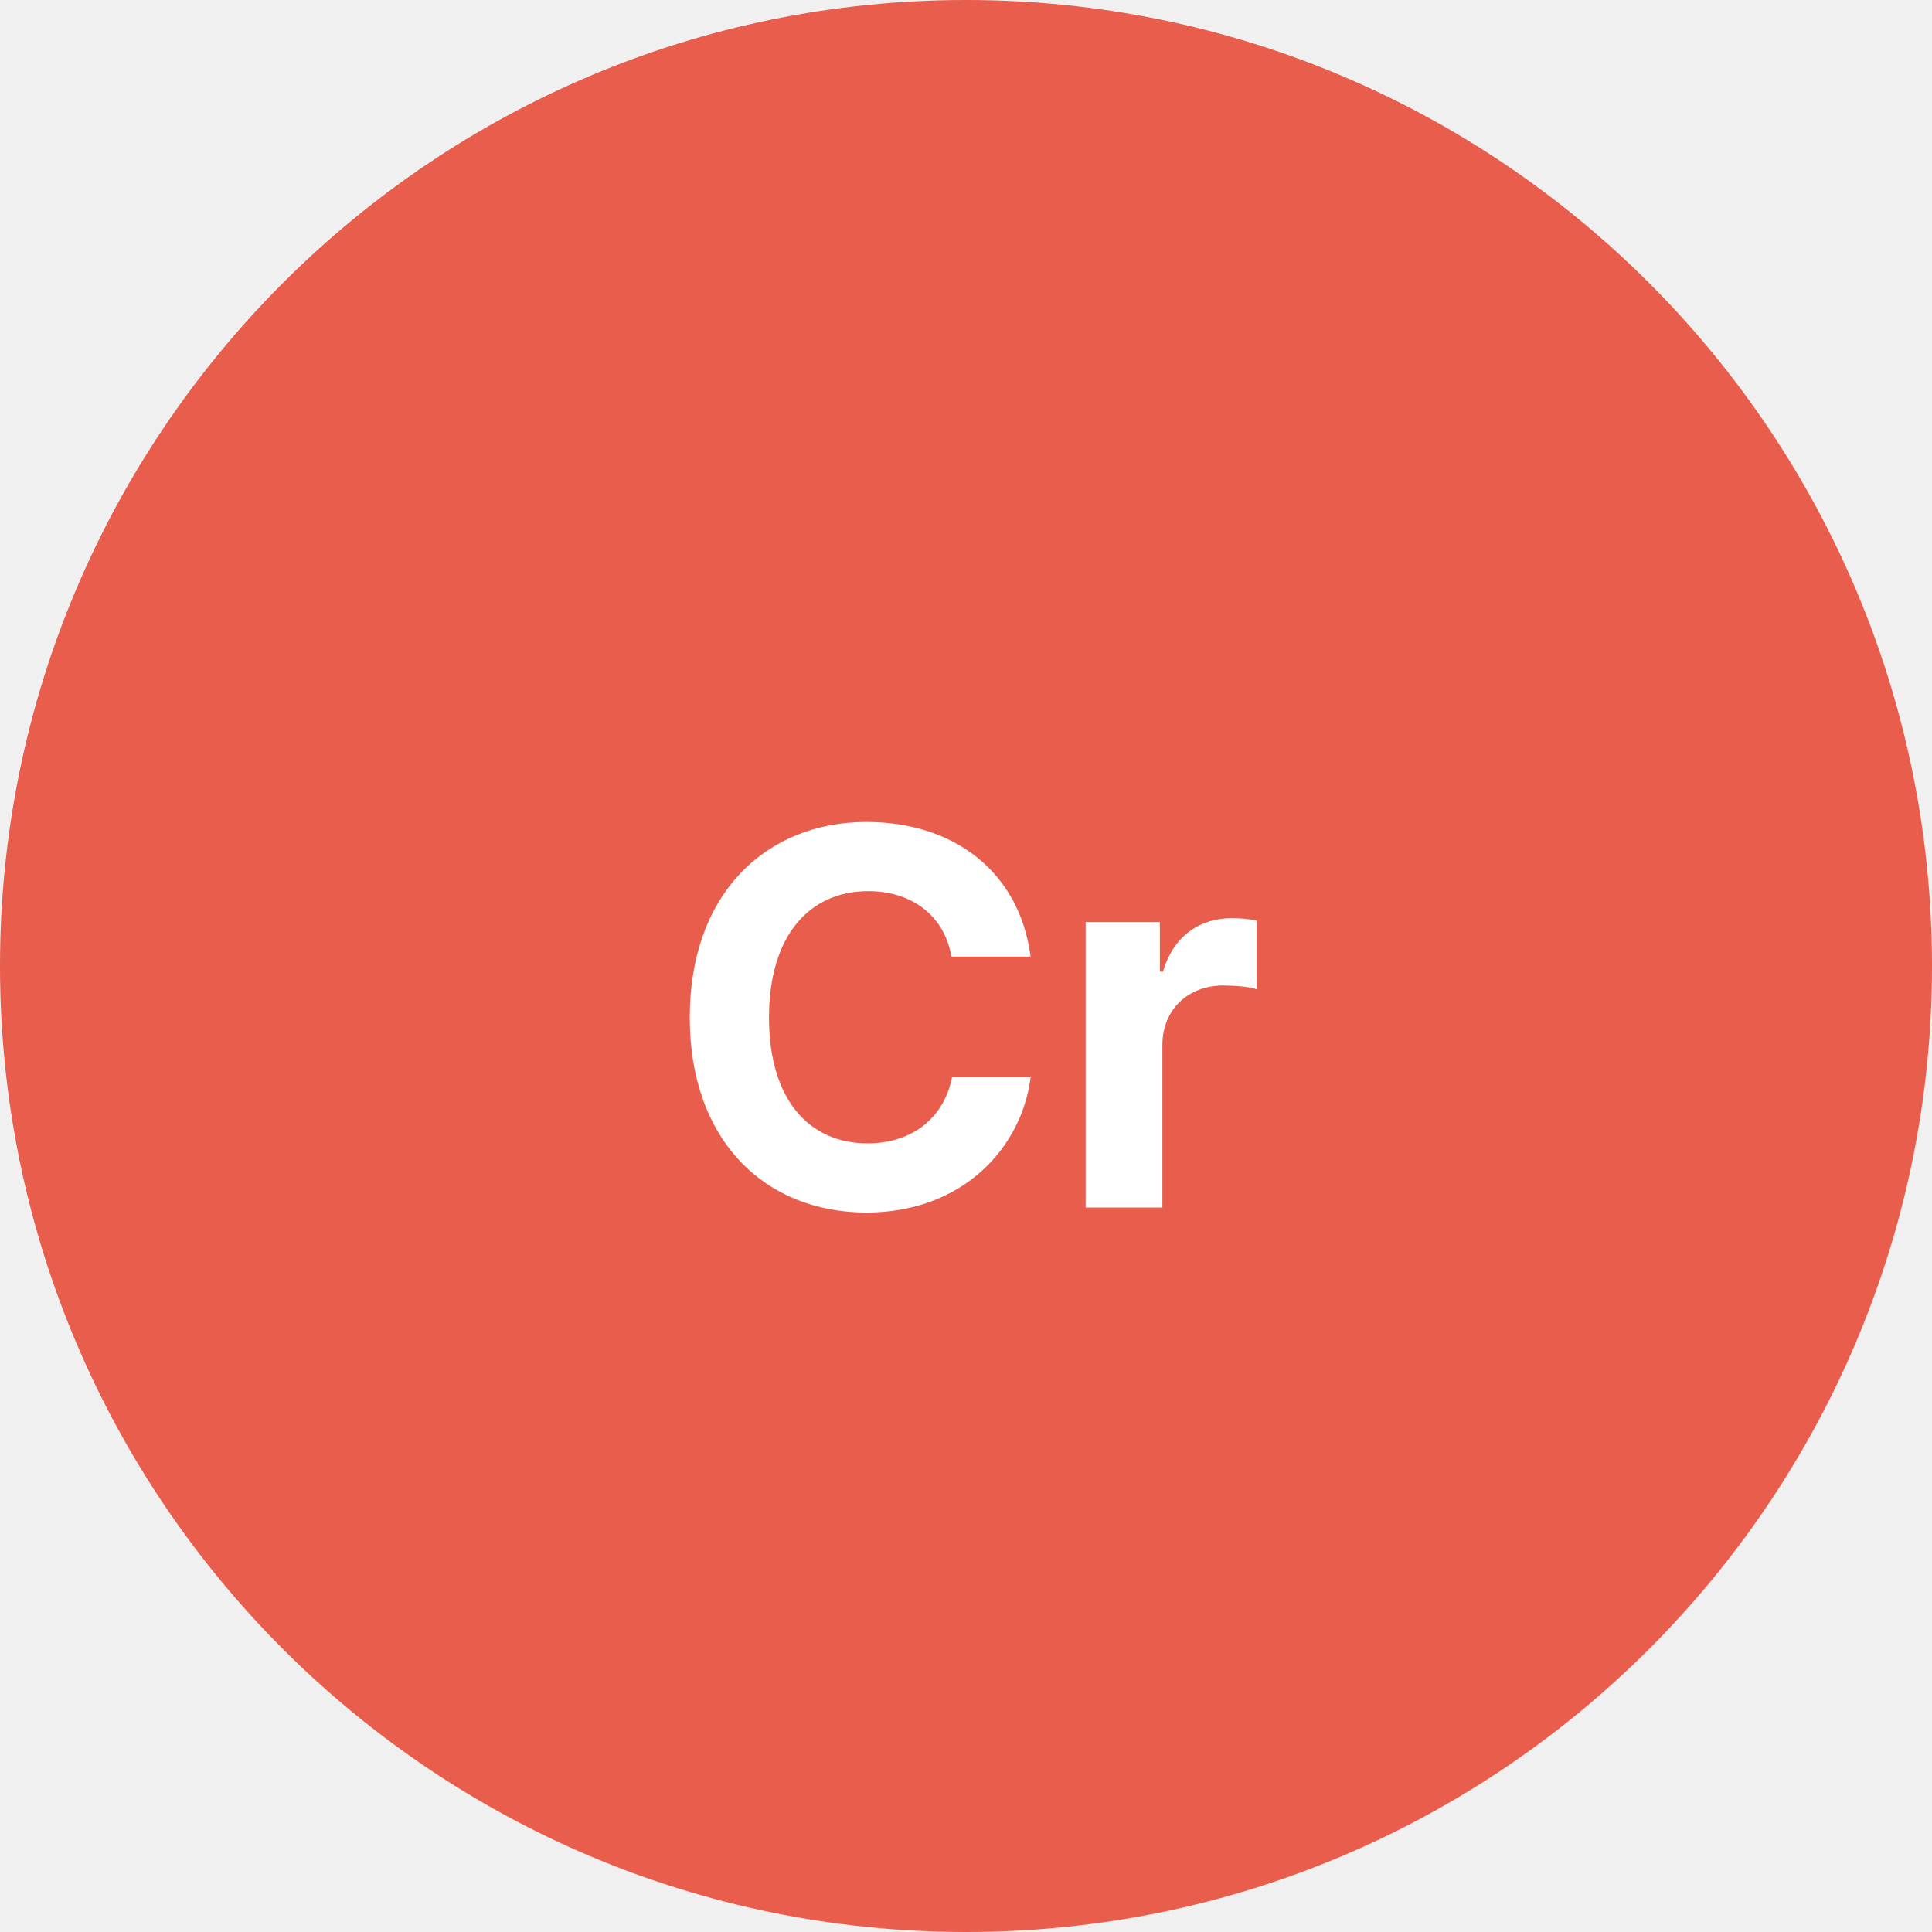
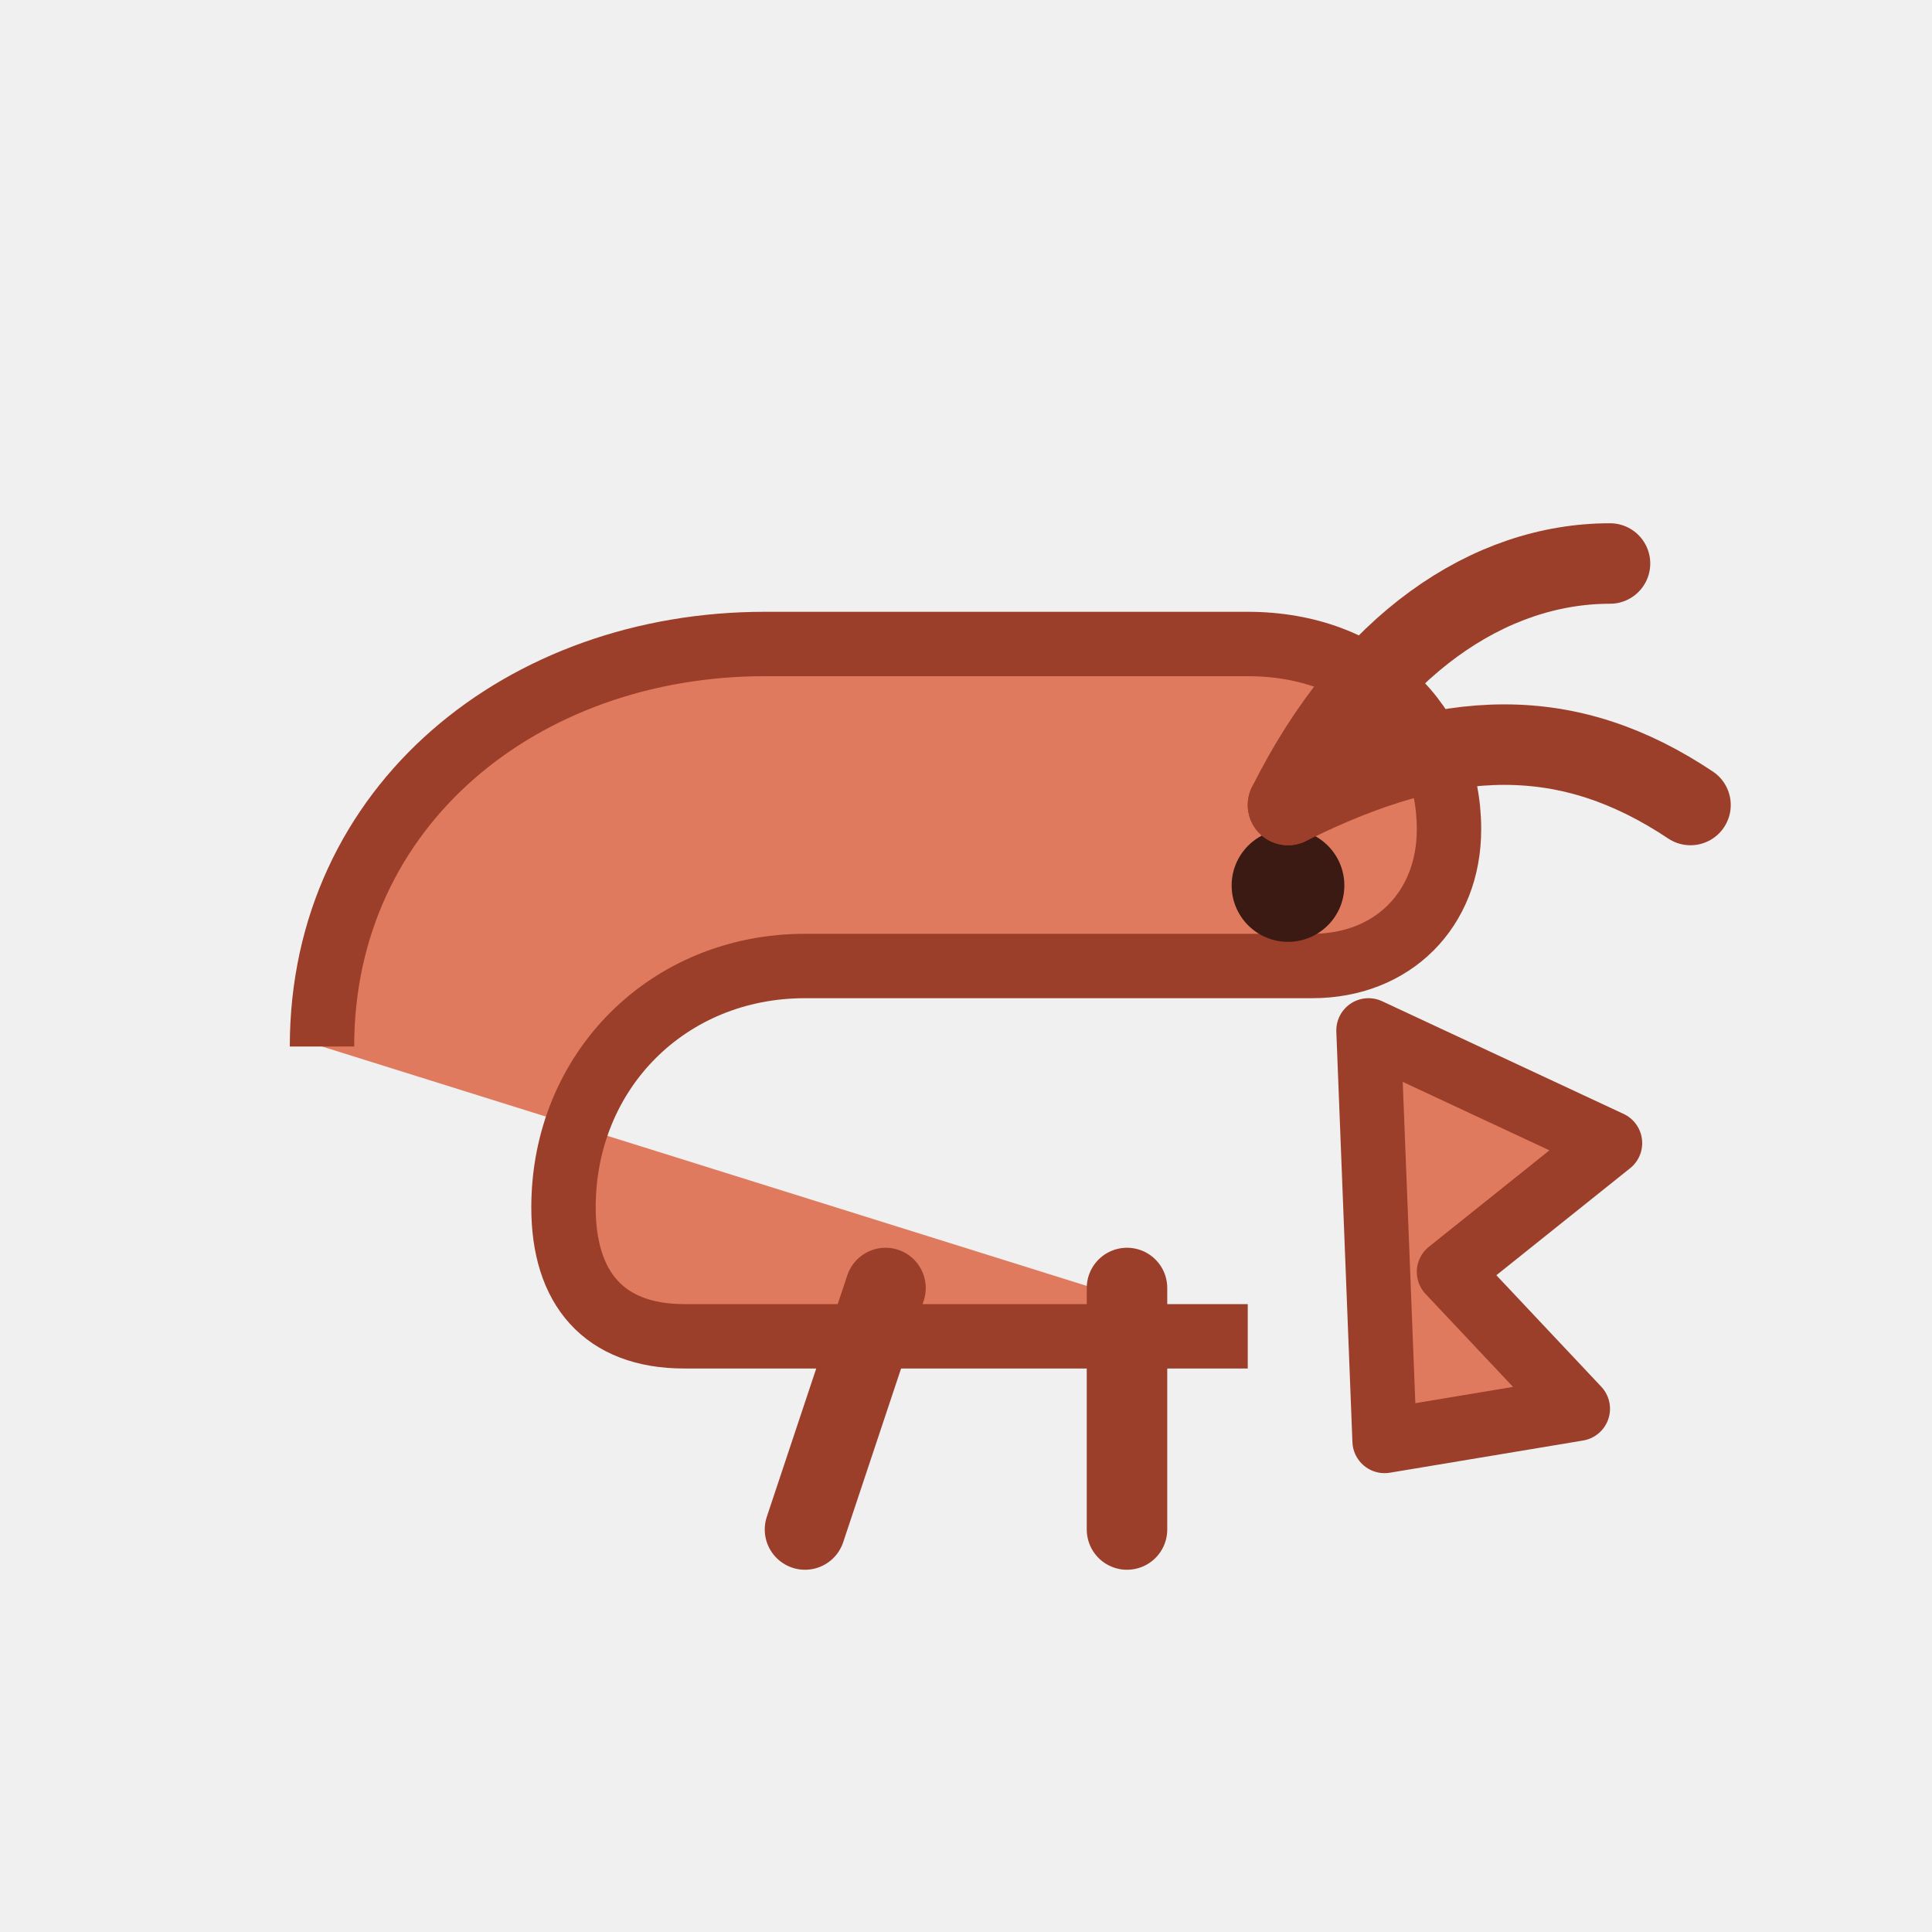
- <svg xmlns="http://www.w3.org/2000/svg" viewBox="0 0 48 48" role="img" aria-hidden="true">
-   <circle cx="24" cy="24" r="24" fill="#E85D4C" />
-   <text x="24" y="30" font-family="Inter,Arial,sans-serif" font-size="13" font-weight="700" fill="#ffffff" text-anchor="middle">Cr</text>
+ <svg xmlns="http://www.w3.org/2000/svg" viewBox="0 0 24 24" role="img" aria-hidden="true">
+   <g fill="#E07A5F" stroke="#9C3F2A" stroke-width="0.8" stroke-linejoin="round">
+     <path d="M4 13c0-3 2.5-5 5.5-5h6c1.5 0 2.5 1 2.5 2.3 0 1-.7 1.7-1.7 1.7H10c-1.7 0-3 1.3-3 3 0 1 .5 1.6 1.5 1.6h7" />
+     <path d="M17 12.8l3 1.4-2 1.6 1.6 1.7-2.4.4z" />
+     <circle cx="16" cy="11" r="0.7" fill="#3A1A12" stroke="none" />
+   </g>
+   <g fill="none" stroke="#9C3F2A" stroke-width="1" stroke-linecap="round">
+     <path d="M16 10c1-2 2.5-3 4-3" />
+     <path d="M16 10c2-1 3.5-1 5 0" />
+     <path d="M11 16l-1 3" />
+     <path d="M14 16l0 3" />
+   </g>
</svg>
